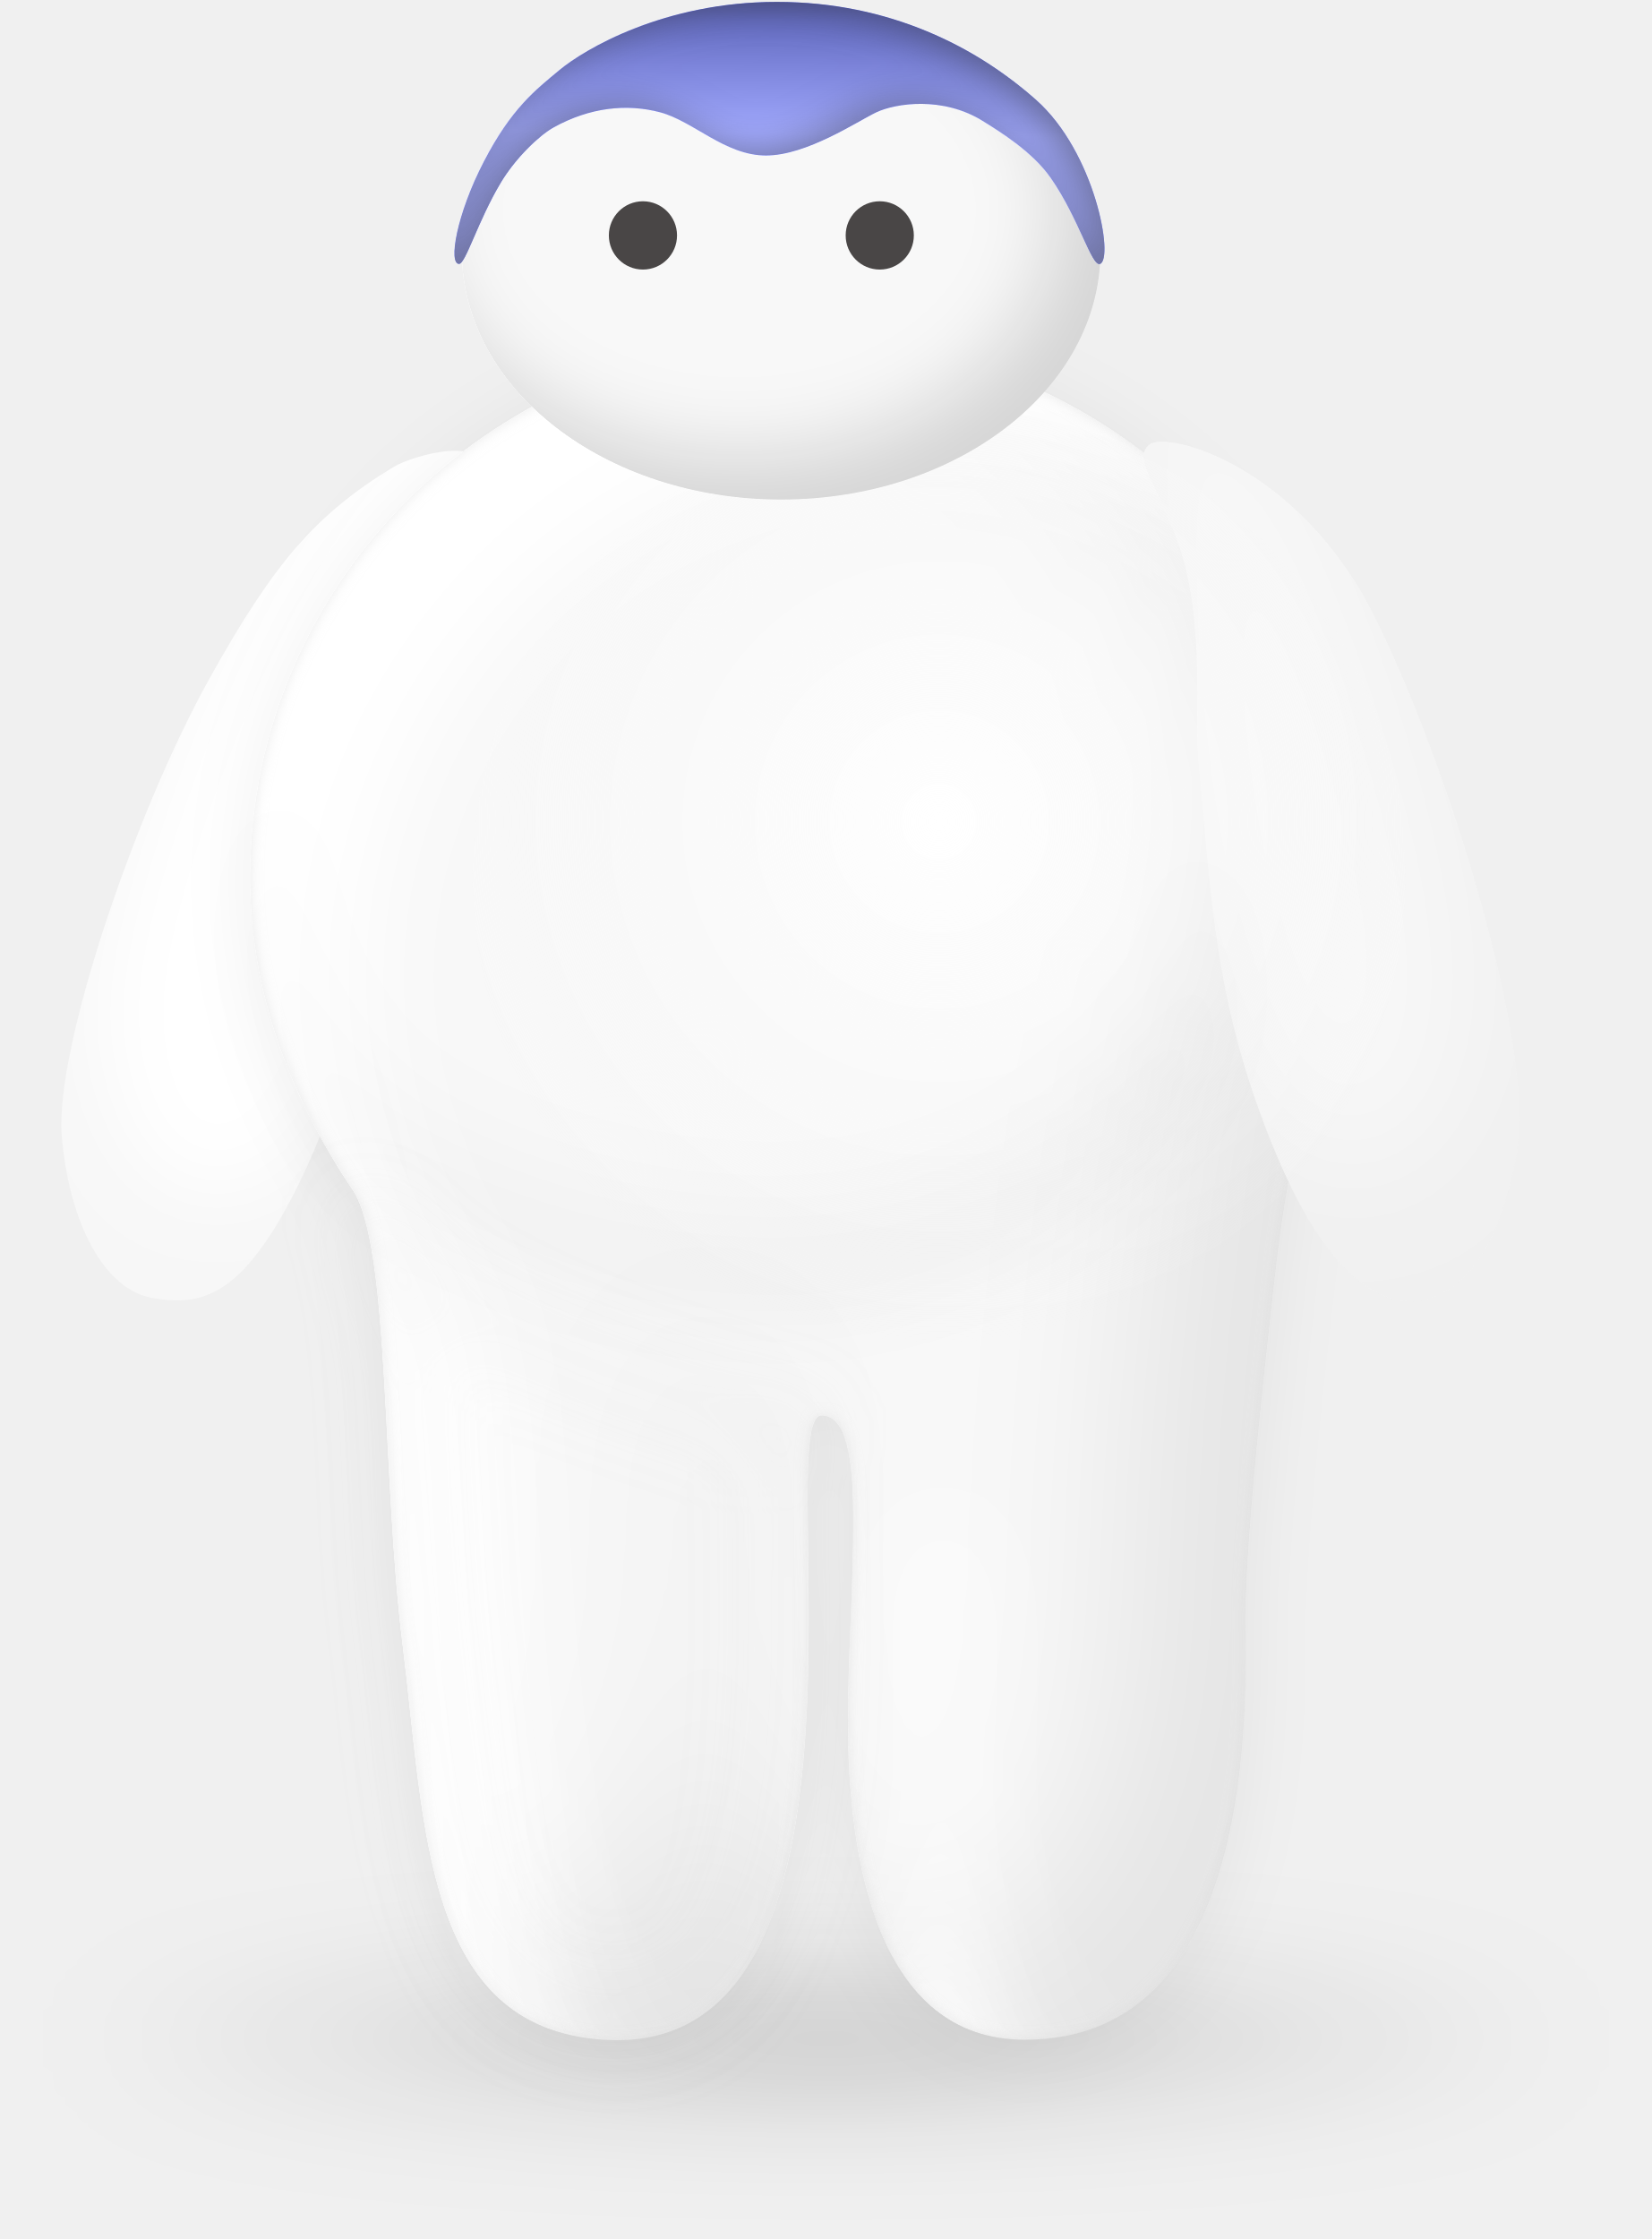
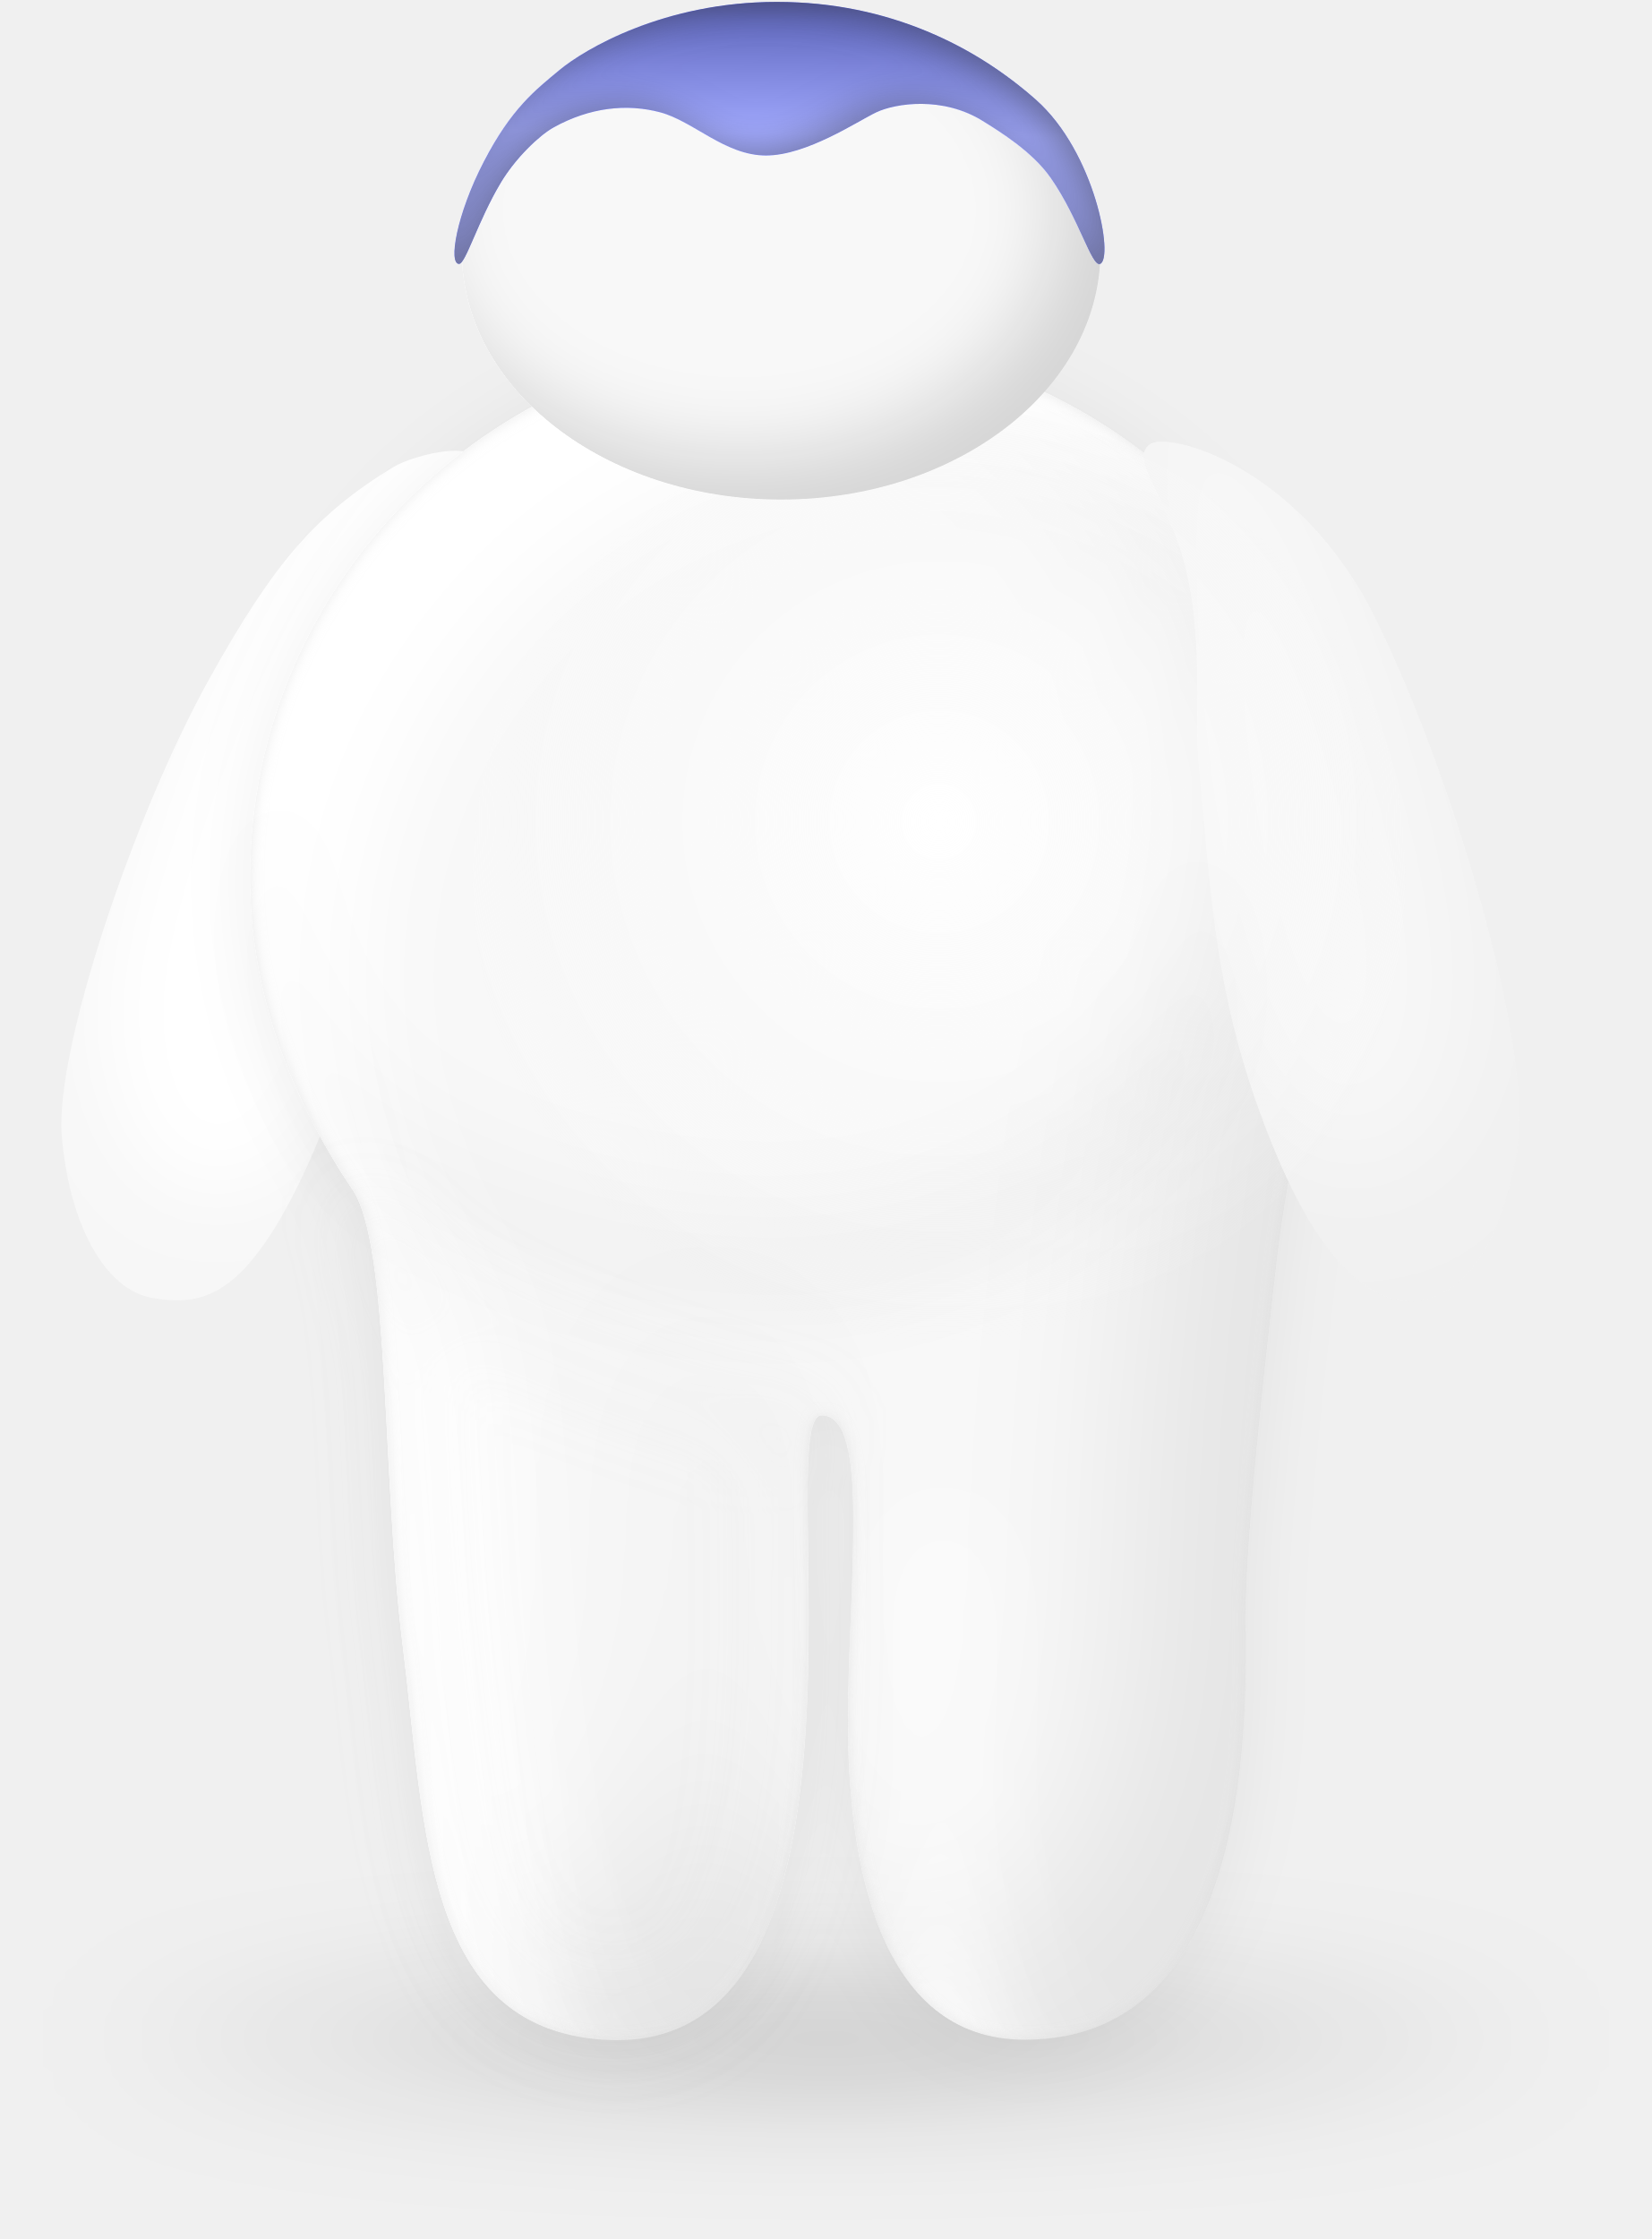
<svg xmlns="http://www.w3.org/2000/svg" xmlns:xlink="http://www.w3.org/1999/xlink" width="276px" height="374px" viewBox="0 0 276 374" version="1.1">
  <defs>
    <radialGradient cx="50%" cy="50%" fx="50%" fy="50%" r="50%" gradientTransform="translate(0.5,0.5),scale(0.075728,1),rotate(90),scale(1,10.37838),translate(-0.5,-0.5)" id="radialGradient-1">
      <stop stop-color="#000000" offset="0%" />
      <stop stop-color="#000000" stop-opacity="0" offset="100%" />
    </radialGradient>
    <filter x="-9.1%" y="-120.0%" width="118.2%" height="340.0%" filterUnits="objectBoundingBox" id="filter-2">
      <feGaussianBlur stdDeviation="10" in="SourceGraphic" />
    </filter>
    <path d="M15.418,78.052 C28.441,86.013 35.334,94.066 46.091,113.379 C58.654,135.935 71.978,175.476 70.76,189.794 C69.543,204.112 63.76,215.444 55.546,216.816 C47.331,218.188 39.974,217.059 29.697,194.625 C19.419,172.191 15.059,136.13 7.058,127.57 C-0.943,119.01 1.098,85.698 0.285,79.141 C-0.529,72.583 12.004,75.965 15.418,78.052 Z" id="path-3" />
    <filter x="-22.0%" y="-10.9%" width="143.9%" height="121.8%" filterUnits="objectBoundingBox" id="filter-4">
      <feGaussianBlur stdDeviation="6.5" in="SourceAlpha" result="shadowBlurInner1" />
      <feOffset dx="-7" dy="-18" in="shadowBlurInner1" result="shadowOffsetInner1" />
      <feComposite in="shadowOffsetInner1" in2="SourceAlpha" operator="arithmetic" k2="-1" k3="1" result="shadowInnerInner1" />
      <feColorMatrix values="0 0 0 0 0   0 0 0 0 0   0 0 0 0 0  0 0 0 0.03 0" type="matrix" in="shadowInnerInner1" />
    </filter>
    <path d="M127.274,236.431 C135.554,236.431 131.675,264.597 131.675,287.662 C131.675,310.727 136.642,340.708 161.224,340.708 C200.435,340.708 198.134,283.635 198.134,270.011 C198.134,256.387 201.338,228.244 202.989,213.427 C204.151,203.003 205.759,193.739 207.342,187.458 C208.009,184.812 208.672,182.695 209.295,181.243 C213.886,170.548 216.423,158.806 216.423,146.486 C216.423,96.751 175.088,56.433 124.098,56.433 C73.109,56.433 31.774,96.751 31.774,146.486 C31.774,165.98 38.569,183.303 48.917,198.767 C55.224,208.191 53.75,246.564 57.27,274.744 C61.038,304.908 60.662,338.649 90.727,340.708 C140.889,344.144 118.589,236.431 127.274,236.431 Z" id="path-5" />
    <filter x="-10.0%" y="-6.2%" width="120.0%" height="113.0%" filterUnits="objectBoundingBox" id="filter-6">
      <feOffset dx="0" dy="1" in="SourceAlpha" result="shadowOffsetOuter1" />
      <feGaussianBlur stdDeviation="6" in="shadowOffsetOuter1" result="shadowBlurOuter1" />
      <feColorMatrix values="0 0 0 0 0   0 0 0 0 0   0 0 0 0 0  0 0 0 0.053 0" type="matrix" in="shadowBlurOuter1" />
    </filter>
    <filter x="-19.8%" y="-12.5%" width="139.5%" height="125.7%" filterUnits="objectBoundingBox" id="filter-7">
      <feGaussianBlur stdDeviation="14.5" in="SourceAlpha" result="shadowBlurInner1" />
      <feOffset dx="-20" dy="-14" in="shadowBlurInner1" result="shadowOffsetInner1" />
      <feComposite in="shadowOffsetInner1" in2="SourceAlpha" operator="arithmetic" k2="-1" k3="1" result="shadowInnerInner1" />
      <feColorMatrix values="0 0 0 0 0   0 0 0 0 0   0 0 0 0 0  0 0 0 0.076 0" type="matrix" in="shadowInnerInner1" result="shadowMatrixInner1" />
      <feGaussianBlur stdDeviation="8" in="SourceAlpha" result="shadowBlurInner2" />
      <feOffset dx="19" dy="17" in="shadowBlurInner2" result="shadowOffsetInner2" />
      <feComposite in="shadowOffsetInner2" in2="SourceAlpha" operator="arithmetic" k2="-1" k3="1" result="shadowInnerInner2" />
      <feColorMatrix values="0 0 0 0 1   0 0 0 0 1   0 0 0 0 1  0 0 0 1 0" type="matrix" in="shadowInnerInner2" result="shadowMatrixInner2" />
      <feGaussianBlur stdDeviation="1" in="SourceAlpha" result="shadowBlurInner3" />
      <feOffset dx="0" dy="0" in="shadowBlurInner3" result="shadowOffsetInner3" />
      <feComposite in="shadowOffsetInner3" in2="SourceAlpha" operator="arithmetic" k2="-1" k3="1" result="shadowInnerInner3" />
      <feColorMatrix values="0 0 0 0 0.854   0 0 0 0 0.854   0 0 0 0 0.854  0 0 0 0.5 0" type="matrix" in="shadowInnerInner3" result="shadowMatrixInner3" />
      <feMerge>
        <feMergeNode in="shadowMatrixInner1" />
        <feMergeNode in="shadowMatrixInner2" />
        <feMergeNode in="shadowMatrixInner3" />
      </feMerge>
    </filter>
    <path d="M127.274,236.431 C86.398,226.284 60.279,213.729 48.917,198.767 C57.27,234.428 53.75,246.564 57.27,274.744 C61.038,304.908 60.662,338.649 90.727,340.708 C140.889,344.144 118.589,236.431 127.274,236.431 Z" id="path-8" />
    <filter x="-23.0%" y="-12.7%" width="145.9%" height="125.3%" filterUnits="objectBoundingBox" id="filter-9">
      <feGaussianBlur stdDeviation="6" in="SourceGraphic" />
    </filter>
    <filter x="-30.6%" y="-16.9%" width="161.3%" height="133.8%" filterUnits="objectBoundingBox" id="filter-10">
      <feGaussianBlur stdDeviation="6" in="SourceAlpha" result="shadowBlurInner1" />
      <feOffset dx="0" dy="0" in="shadowBlurInner1" result="shadowOffsetInner1" />
      <feComposite in="shadowOffsetInner1" in2="SourceAlpha" operator="arithmetic" k2="-1" k3="1" result="shadowInnerInner1" />
      <feColorMatrix values="0 0 0 0 0.854   0 0 0 0 0.854   0 0 0 0 0.854  0 0 0 0.5 0" type="matrix" in="shadowInnerInner1" />
    </filter>
    <path d="M182.042,74.274 C185.001,71.895 206.886,77.739 219.448,102.648 C232.011,127.556 246.439,174.985 243.443,192.367 C240.447,209.75 234.146,215.101 228.903,216.873 C223.66,218.645 213.332,217.142 203.054,192.367 C192.777,167.593 192.439,149.813 190.205,126.68 C189.543,119.831 191.43,103.776 186.899,90.853 C183.444,80.998 179.083,76.654 182.042,74.274 Z" id="path-11" />
    <filter x="-33.4%" y="-14.6%" width="166.9%" height="129.2%" filterUnits="objectBoundingBox" id="filter-12">
      <feGaussianBlur stdDeviation="10.5" in="SourceAlpha" result="shadowBlurInner1" />
      <feOffset dx="-9" dy="-21" in="shadowBlurInner1" result="shadowOffsetInner1" />
      <feComposite in="shadowOffsetInner1" in2="SourceAlpha" operator="arithmetic" k2="-1" k3="1" result="shadowInnerInner1" />
      <feColorMatrix values="0 0 0 0 0   0 0 0 0 0   0 0 0 0 0  0 0 0 0.03 0" type="matrix" in="shadowInnerInner1" />
    </filter>
    <linearGradient x1="100%" y1="50%" x2="55.987%" y2="50%" id="linearGradient-13">
      <stop stop-color="#FFFFFF" offset="0%" />
      <stop stop-color="#F7F7F7" stop-opacity="0" offset="100%" />
    </linearGradient>
    <radialGradient cx="50%" cy="44.075%" fx="50%" fy="44.075%" r="55.925%" gradientTransform="translate(0.5,0.440749),scale(1,0.998595),rotate(90),scale(1,0.986593),translate(-0.5,-0.440749)" id="radialGradient-14">
      <stop stop-color="#FFFFFF" offset="0%" />
      <stop stop-color="#F7F7F7" stop-opacity="0" offset="100%" />
    </radialGradient>
    <ellipse id="path-15" cx="55.155" cy="42.025" rx="53.356" ry="41.424" />
    <filter x="-9.4%" y="-12.1%" width="118.7%" height="124.1%" filterUnits="objectBoundingBox" id="filter-16">
      <feGaussianBlur stdDeviation="6.5" in="SourceAlpha" result="shadowBlurInner1" />
      <feOffset dx="-7" dy="-7" in="shadowBlurInner1" result="shadowOffsetInner1" />
      <feComposite in="shadowOffsetInner1" in2="SourceAlpha" operator="arithmetic" k2="-1" k3="1" result="shadowInnerInner1" />
      <feColorMatrix values="0 0 0 0 0   0 0 0 0 0   0 0 0 0 0  0 0 0 0.142 0" type="matrix" in="shadowInnerInner1" />
    </filter>
    <linearGradient x1="50%" y1="50%" x2="53.055%" y2="-40.017%" id="linearGradient-17">
      <stop stop-color="#FFFFFF" stop-opacity="0.5" offset="0%" />
      <stop stop-color="#000000" stop-opacity="0.5" offset="100%" />
    </linearGradient>
    <path d="M1.352,44.087 C2.452,44.087 4.512,36.903 8.321,30.532 C10.797,26.392 14.754,22.623 17.129,21.299 C23.159,17.94 29.352,17.275 34.938,18.753 C40.524,20.231 45.789,25.972 52.632,25.972 C59.475,25.972 67.953,20.231 71.082,18.753 C74.21,17.275 82.135,15.995 88.902,20.231 C91.568,21.9 97.093,25.25 100.183,29.672 C104.937,36.474 107.051,44.651 108.459,44.087 C110.784,43.157 107.645,25.445 97.765,16.683 C87.885,7.921 73.378,0.318 54.431,0.318 C35.484,0.318 22.22,8.311 18.165,11.674 C14.111,15.037 10.081,18.144 5.499,26.977 C0.917,35.81 -0.463,44.087 1.352,44.087 Z" id="path-18" />
    <filter x="-4.1%" y="-10.3%" width="108.3%" height="120.5%" filterUnits="objectBoundingBox" id="filter-19">
      <feGaussianBlur stdDeviation="3.5" in="SourceAlpha" result="shadowBlurInner1" />
      <feOffset dx="-2" dy="0" in="shadowBlurInner1" result="shadowOffsetInner1" />
      <feComposite in="shadowOffsetInner1" in2="SourceAlpha" operator="arithmetic" k2="-1" k3="1" result="shadowInnerInner1" />
      <feColorMatrix values="0 0 0 0 0.209   0 0 0 0 0.209   0 0 0 0 0.209  0 0 0 0.5 0" type="matrix" in="shadowInnerInner1" />
    </filter>
    <path d="M40.834,184.251 C44.536,191.606 49.301,197.401 55.127,201.635 C63.664,207.84 87.612,216.659 98.24,218.011 C127.71,221.758 136.084,218.846 151.076,213.951 C166.068,209.056 185.437,190.939 191.05,181.485 C195.478,174.028 200.125,143.134 186.663,141.742 C165.087,139.51 113.852,170.785 87.004,161.563 C43.407,146.588 36.387,121.92 32.611,141.742 C30.094,154.956 32.835,169.126 40.834,184.251 Z" id="path-20" />
    <filter x="-11.0%" y="-21.1%" width="122.0%" height="142.2%" filterUnits="objectBoundingBox" id="filter-21">
      <feGaussianBlur stdDeviation="6" in="SourceGraphic" />
    </filter>
    <filter x="-20.1%" y="-38.7%" width="140.3%" height="177.3%" filterUnits="objectBoundingBox" id="filter-22">
      <feGaussianBlur stdDeviation="7" in="SourceAlpha" result="shadowBlurInner1" />
      <feOffset dx="0" dy="-16" in="shadowBlurInner1" result="shadowOffsetInner1" />
      <feComposite in="shadowOffsetInner1" in2="SourceAlpha" operator="arithmetic" k2="-1" k3="1" result="shadowInnerInner1" />
      <feColorMatrix values="0 0 0 0 0   0 0 0 0 0   0 0 0 0 0  0 0 0 0.5 0" type="matrix" in="shadowInnerInner1" />
    </filter>
  </defs>
  <g id="01.-Landing" stroke="none" stroke-width="1" fill="none" fill-rule="evenodd" transform="translate(-836, -185)">
    <g id="Group-33" transform="translate(809, 185)">
      <path d="M177.259,353 C310.605,353 330.127,347.404 330.127,340.5 C330.127,333.596 308.791,328 177.259,328 C45.726,328 4.59097227e-15,334.25 0,340.5 C-5.88218321e-15,346.75 43.912,353 177.259,353 Z" id="Oval-3" fill="url(#radialGradient-1)" opacity="0.254" filter="url(#filter-2)" />
      <g id="Group-3" transform="translate(37, 0)">
        <g id="Group-2">
          <g id="Path-3" transform="translate(35.54239, 146.2536) scale(-1, 1) translate(-35.54239, -146.2536) ">
            <use fill="#FFFFFF" fill-rule="evenodd" xlink:href="#path-3" />
            <use fill="black" fill-opacity="1" filter="url(#filter-4)" xlink:href="#path-3" />
          </g>
          <g id="Oval-5-Copy">
            <use fill="black" fill-opacity="1" filter="url(#filter-6)" xlink:href="#path-5" />
            <use fill="#F8F8F8" fill-rule="evenodd" xlink:href="#path-5" />
            <use fill="black" fill-opacity="1" filter="url(#filter-7)" xlink:href="#path-5" />
          </g>
          <g id="Oval-5-Copy" filter="url(#filter-9)" fill="black" fill-opacity="1">
            <use filter="url(#filter-10)" xlink:href="#path-8" />
          </g>
          <g id="Path-3">
            <use fill="#F8F8F8" fill-rule="evenodd" xlink:href="#path-11" />
            <use fill="black" fill-opacity="1" filter="url(#filter-12)" xlink:href="#path-11" />
          </g>
          <ellipse id="Oval-2" fill="url(#linearGradient-13)" style="mix-blend-mode: color-burn;" cx="117.504" cy="146.486" rx="71.941" ry="72.042" />
          <ellipse id="Oval-2" fill="url(#radialGradient-14)" cx="146.88" cy="146.486" rx="77.936" ry="78.046" />
          <g id="Group" transform="translate(65.34644, 0)">
            <g id="Oval-5">
              <use fill="#F8F8F8" fill-rule="evenodd" xlink:href="#path-15" />
              <use fill="black" fill-opacity="1" filter="url(#filter-16)" xlink:href="#path-15" />
            </g>
-             <ellipse id="Oval" fill="#494646" cx="71.641" cy="39.323" rx="5.695" ry="5.703" />
-             <ellipse id="Oval" fill="#494646" cx="32.074" cy="39.323" rx="5.695" ry="5.703" />
            <g id="Path-4">
              <use fill="#4353FF" fill-rule="evenodd" xlink:href="#path-18" />
              <use fill="url(#linearGradient-17)" fill-rule="evenodd" xlink:href="#path-18" />
              <use fill="black" fill-opacity="1" filter="url(#filter-19)" xlink:href="#path-18" />
            </g>
          </g>
          <g id="Path-6" opacity="0.055" filter="url(#filter-21)" fill="black" fill-opacity="1">
            <use filter="url(#filter-22)" xlink:href="#path-20" />
          </g>
        </g>
      </g>
    </g>
  </g>
</svg>
